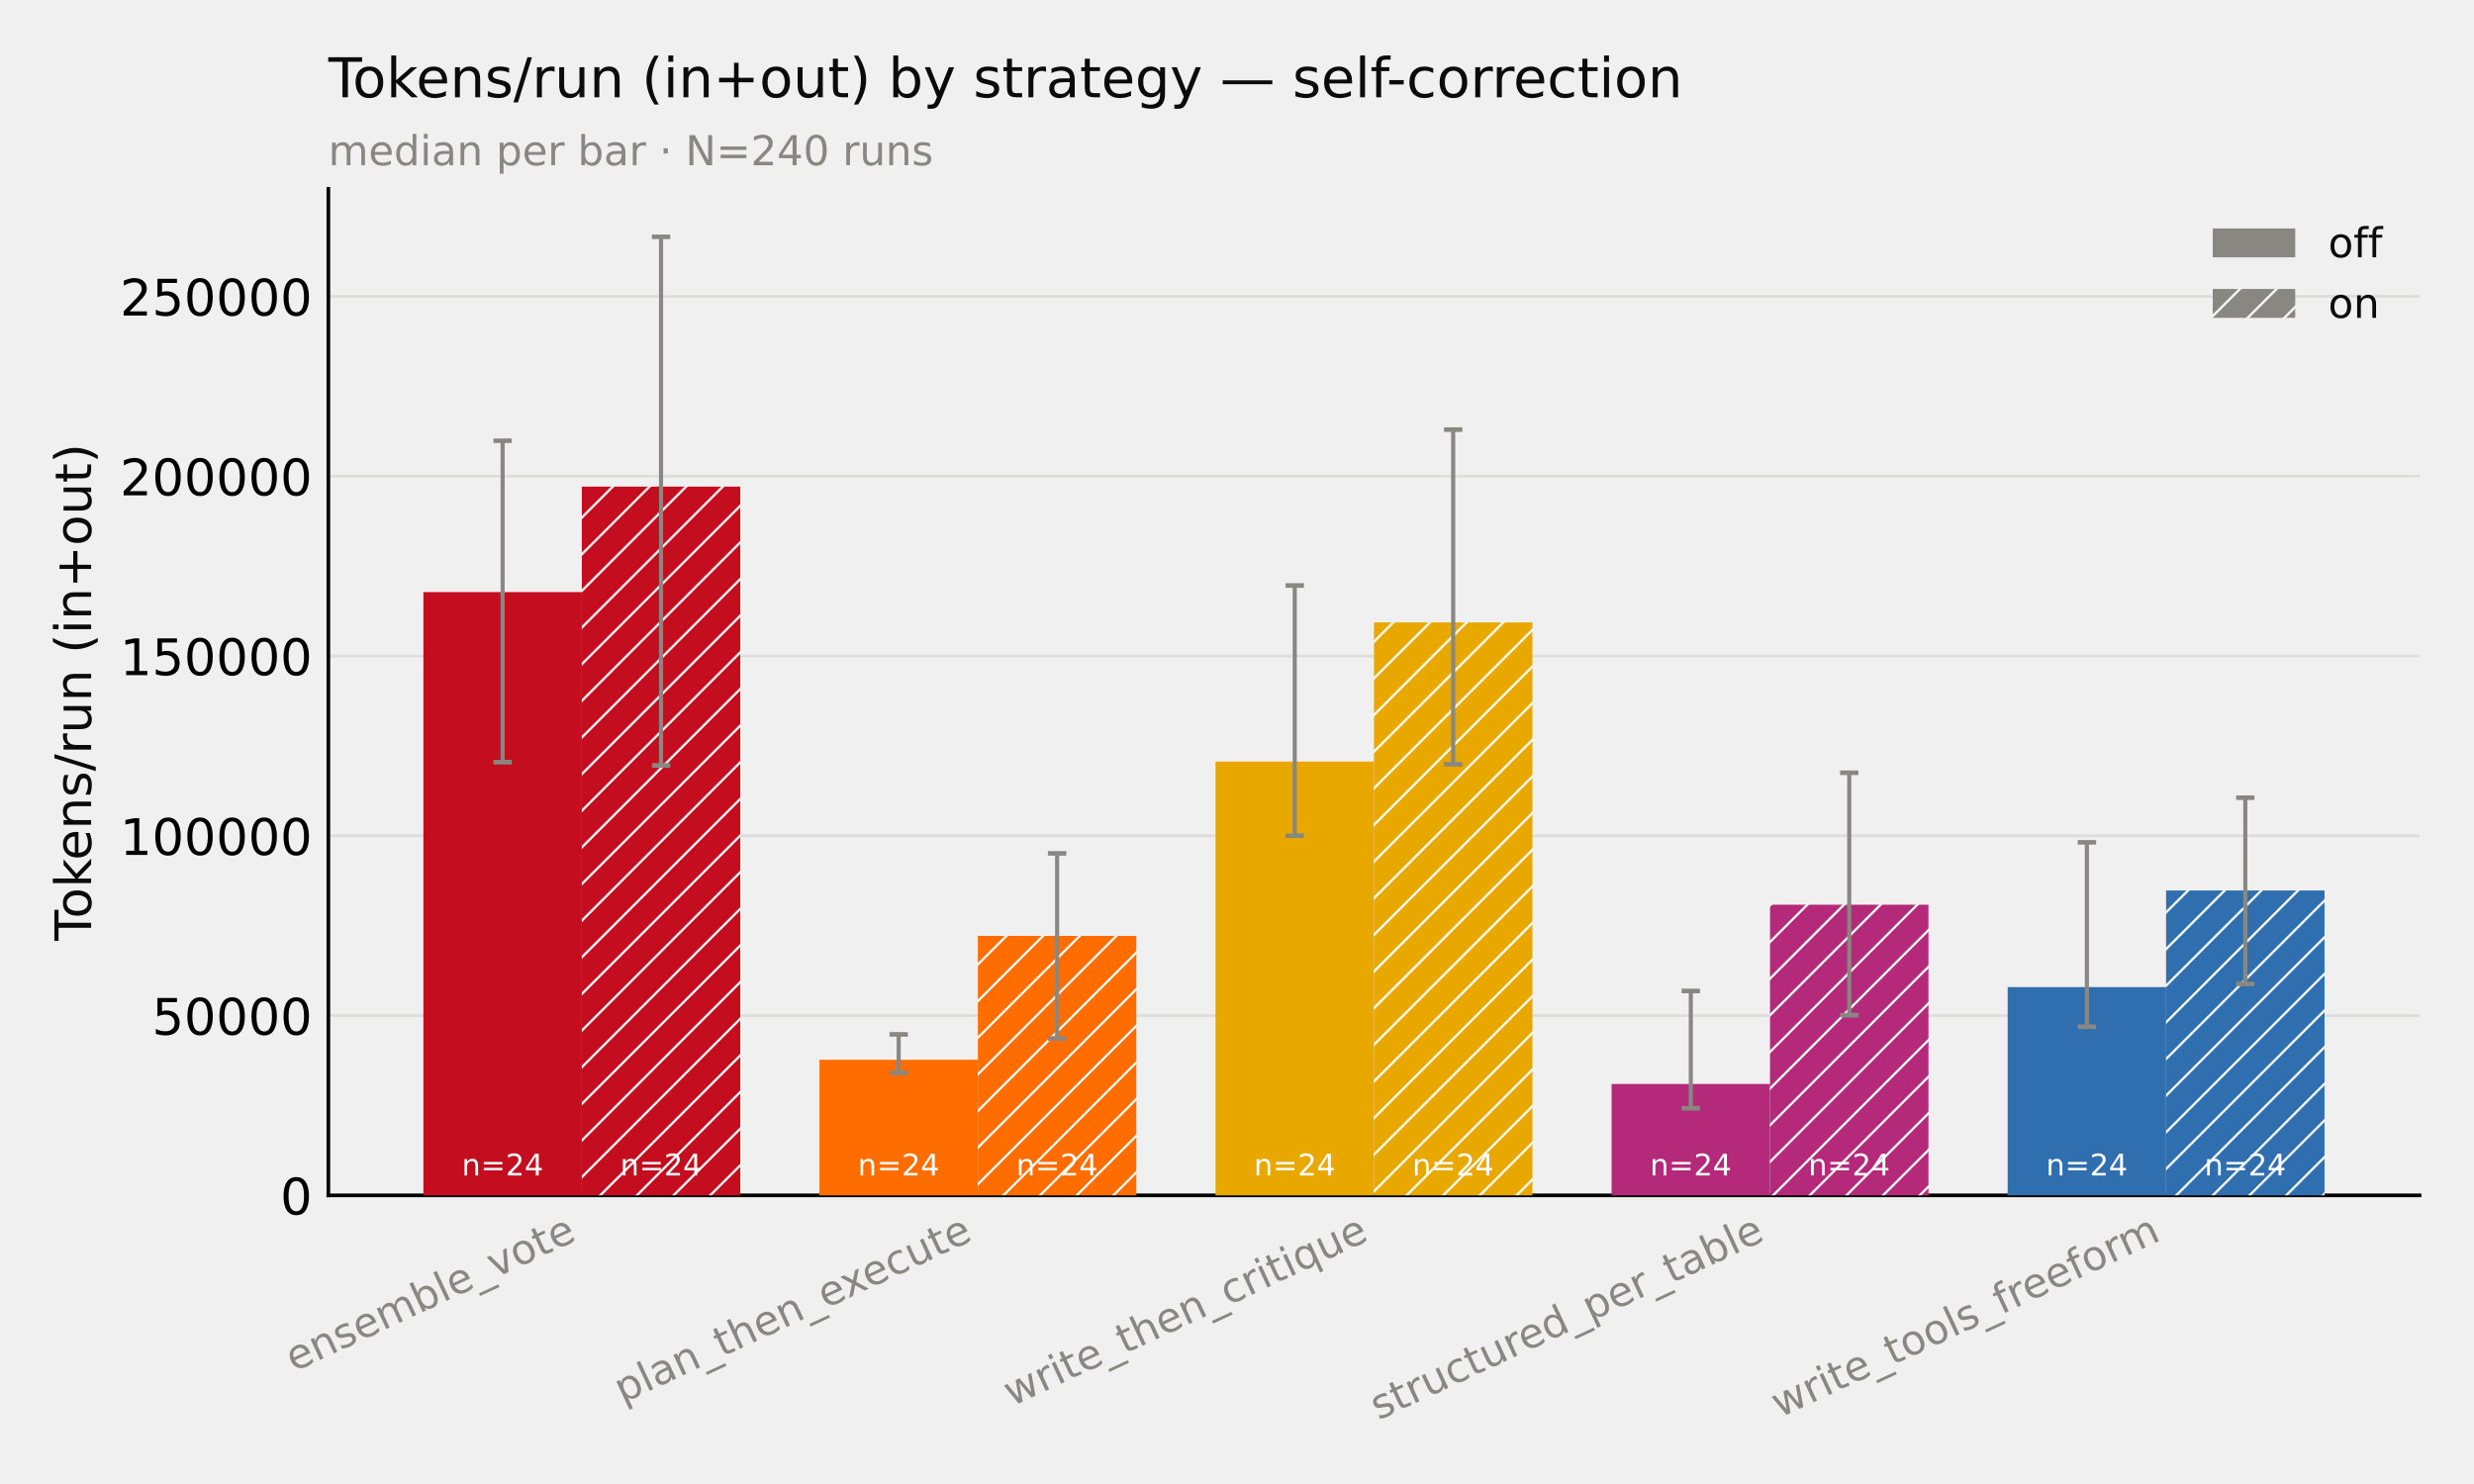
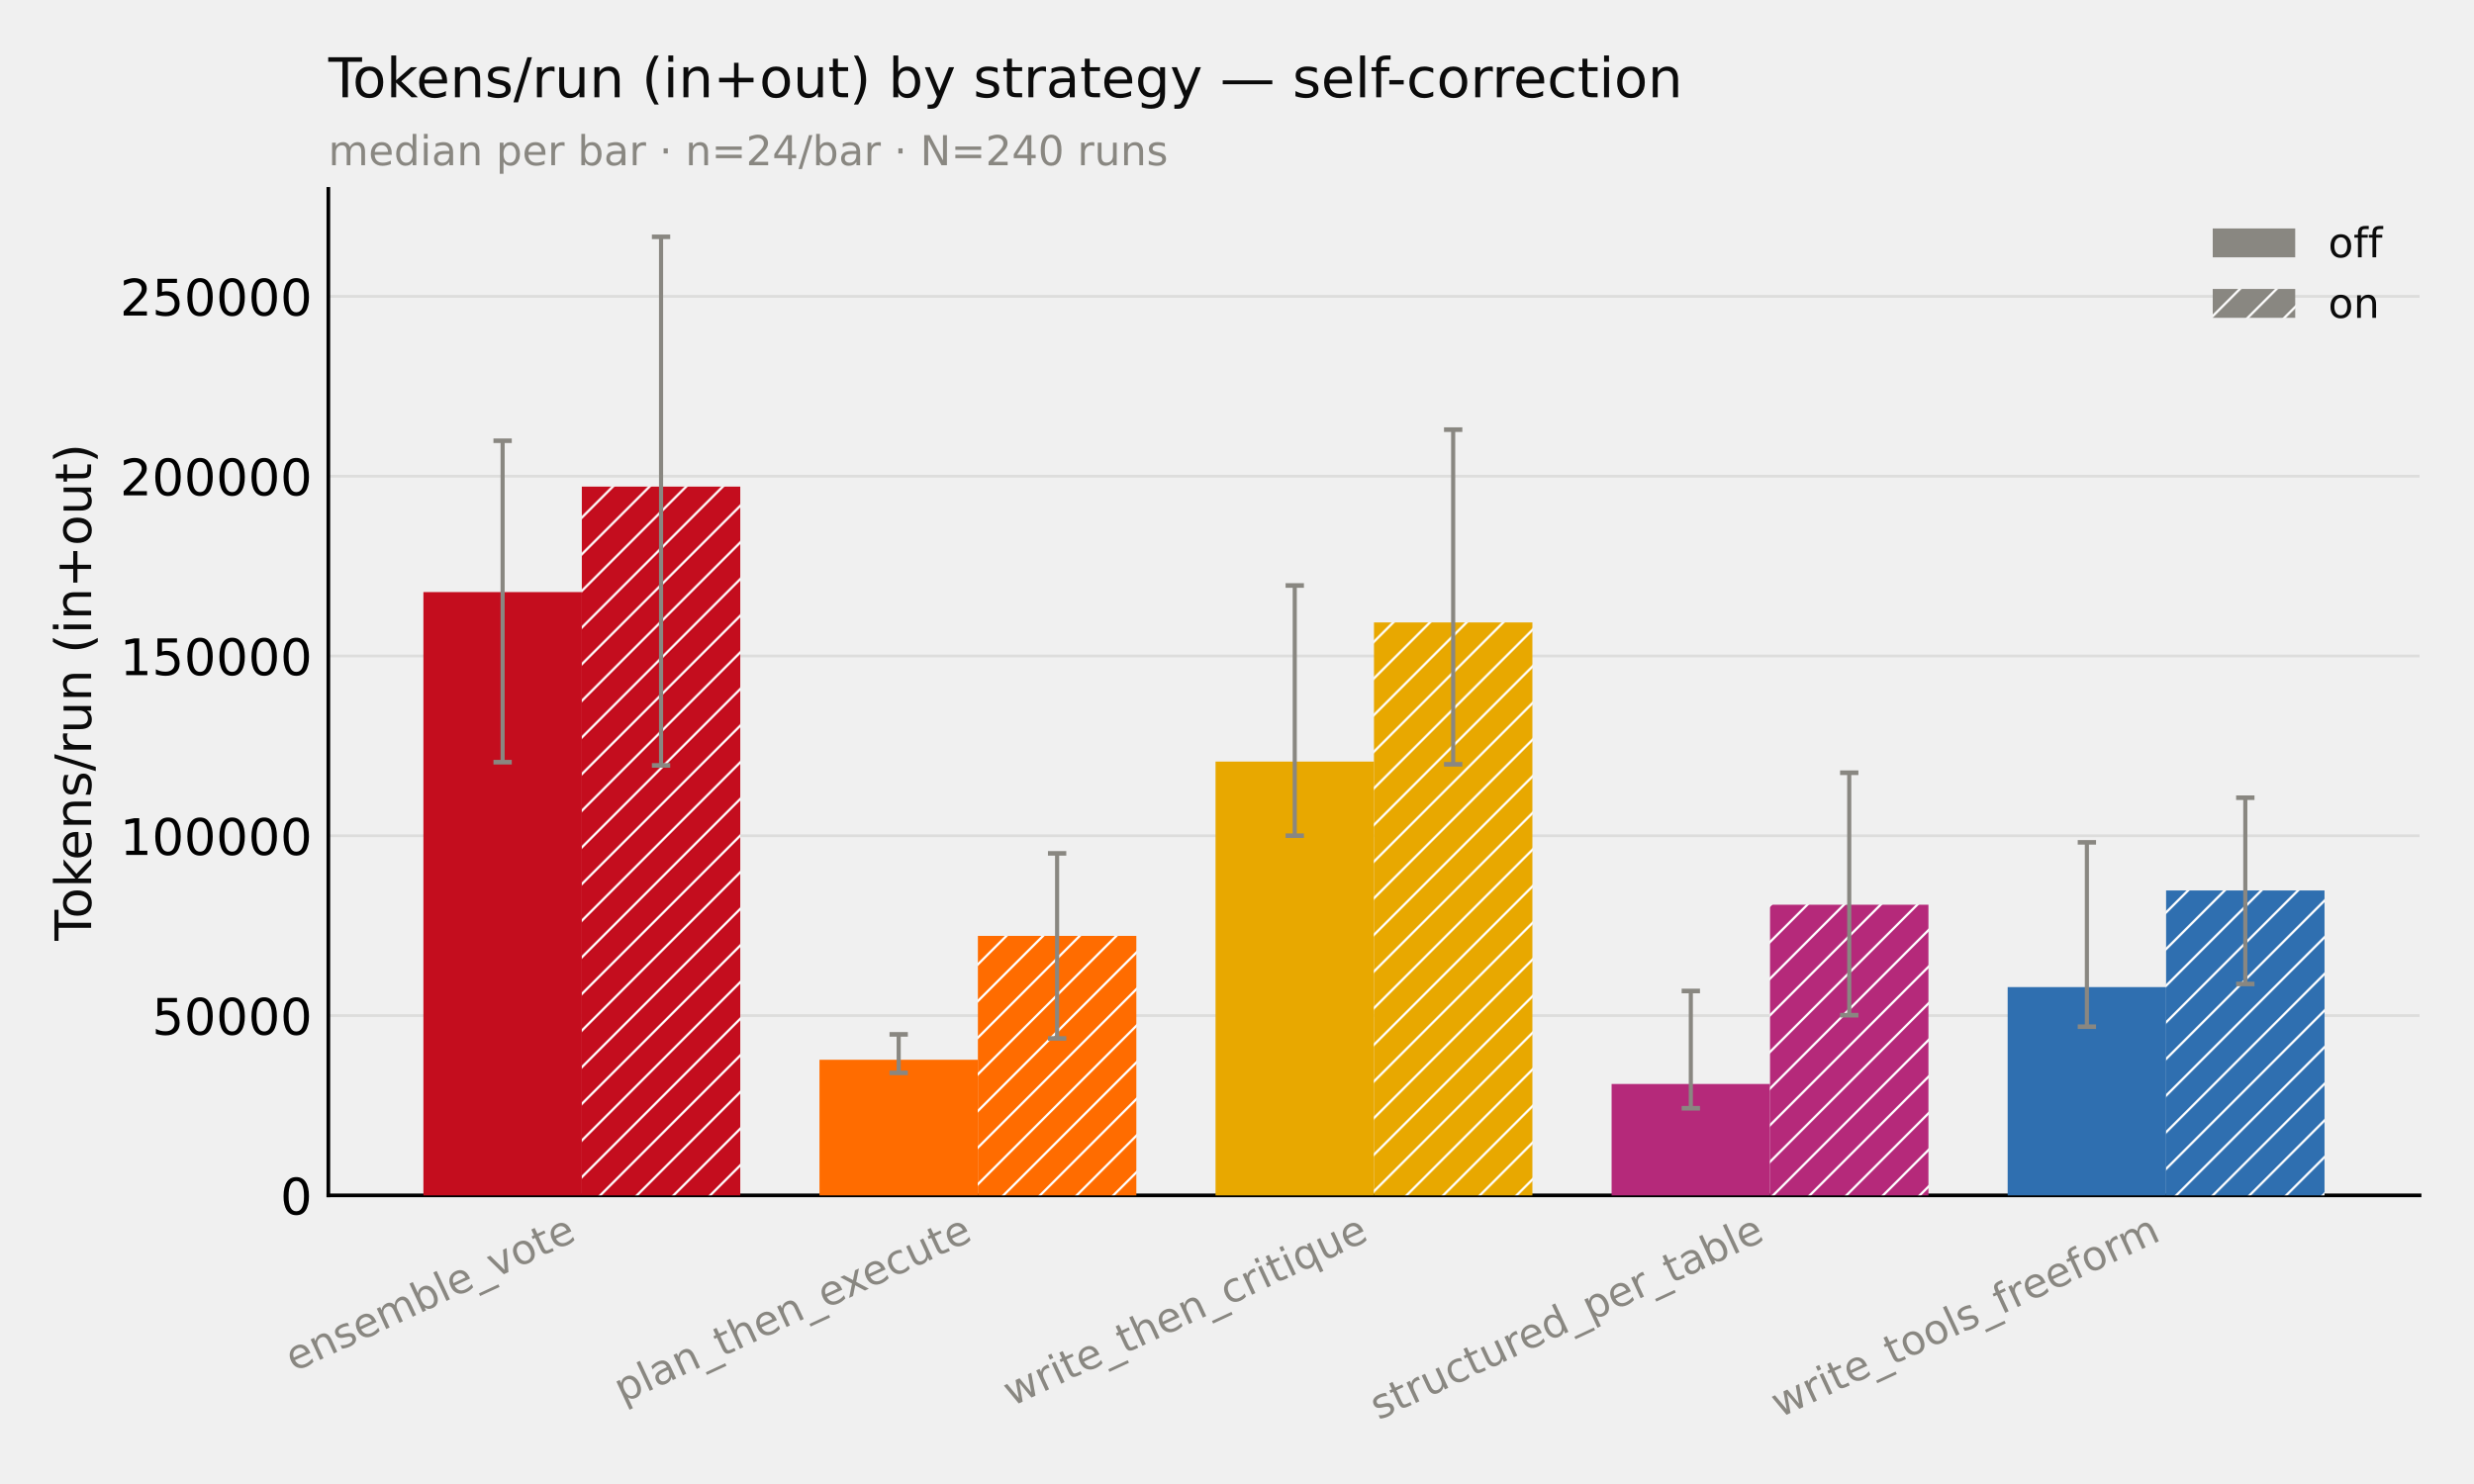
<svg xmlns="http://www.w3.org/2000/svg" xmlns:xlink="http://www.w3.org/1999/xlink" width="540pt" height="324pt" viewBox="0 0 540 324" version="1.1">
  <defs>
    <style type="text/css">*{stroke-linejoin: round; stroke-linecap: butt}</style>
  </defs>
  <g id="figure_1">
    <g id="patch_1">
      <path d="M 0 324  L 540 324  L 540 0  L 0 0  L 0 324  z " style="fill: none" />
    </g>
    <g id="axes_1">
      <g id="patch_2">
        <path d="M 71.67 260.982  L 528.12 260.982  L 528.12 41.24  L 71.67 41.24  L 71.67 260.982  z " style="fill: none" />
      </g>
      <g id="matplotlib.axis_1">
        <g id="xtick_1">
          <g id="line2d_1" />
          <g id="text_1">
            <text style="font-size: 9px; font-family: 'DejaVu Sans', 'Bitstream Vera Sans', 'Computer Modern Sans Serif', 'Lucida Grande', 'Verdana', 'Geneva', 'Lucid', 'Arial', 'Helvetica', 'Avant Garde', sans-serif; fill: #898781" transform="translate(64.12176 299.5812) rotate(-25)">ensemble_vote</text>
          </g>
        </g>
        <g id="xtick_2">
          <g id="line2d_2" />
          <g id="text_2">
            <text style="font-size: 9px; font-family: 'DejaVu Sans', 'Bitstream Vera Sans', 'Computer Modern Sans Serif', 'Lucida Grande', 'Verdana', 'Geneva', 'Lucid', 'Arial', 'Helvetica', 'Avant Garde', sans-serif; fill: #898781" transform="translate(135.8859 306.4289) rotate(-25)">plan_then_execute</text>
          </g>
        </g>
        <g id="xtick_3">
          <g id="line2d_3" />
          <g id="text_3">
            <text style="font-size: 9px; font-family: 'DejaVu Sans', 'Bitstream Vera Sans', 'Computer Modern Sans Serif', 'Lucida Grande', 'Verdana', 'Geneva', 'Lucid', 'Arial', 'Helvetica', 'Avant Garde', sans-serif; fill: #898781" transform="translate(220.8449 307.1236) rotate(-25)">write_then_critique</text>
          </g>
        </g>
        <g id="xtick_4">
          <g id="line2d_4" />
          <g id="text_4">
            <text style="font-size: 9px; font-family: 'DejaVu Sans', 'Bitstream Vera Sans', 'Computer Modern Sans Serif', 'Lucida Grande', 'Verdana', 'Geneva', 'Lucid', 'Arial', 'Helvetica', 'Avant Garde', sans-serif; fill: #898781" transform="translate(300.8919 310.1088) rotate(-25)">structured_per_table</text>
          </g>
        </g>
        <g id="xtick_5">
          <g id="line2d_5" />
          <g id="text_5">
            <text style="font-size: 9px; font-family: 'DejaVu Sans', 'Bitstream Vera Sans', 'Computer Modern Sans Serif', 'Lucida Grande', 'Verdana', 'Geneva', 'Lucid', 'Arial', 'Helvetica', 'Avant Garde', sans-serif; fill: #898781" transform="translate(388.4407 309.5959) rotate(-25)">write_tools_freeform</text>
          </g>
        </g>
      </g>
      <g id="matplotlib.axis_2">
        <g id="ytick_1">
          <g id="line2d_6">
            <path d="M 71.67 260.982  L 528.12 260.982  " clip-path="url(#p19e328ca49)" style="fill: none; stroke: #898781; stroke-opacity: 0.18; stroke-width: 0.6; stroke-linecap: square" />
          </g>
          <g id="line2d_7" />
          <g id="text_6">
            <text style="font-size: 11px; font-family: 'DejaVu Sans', 'Bitstream Vera Sans', 'Computer Modern Sans Serif', 'Lucida Grande', 'Verdana', 'Geneva', 'Lucid', 'Arial', 'Helvetica', 'Avant Garde', sans-serif; text-anchor: end" x="68.17" y="265.161" transform="rotate(-0 68.17 265.1614)">0</text>
          </g>
        </g>
        <g id="ytick_2">
          <g id="line2d_8">
            <path d="M 71.67 221.728  L 528.12 221.728  " clip-path="url(#p19e328ca49)" style="fill: none; stroke: #898781; stroke-opacity: 0.18; stroke-width: 0.6; stroke-linecap: square" />
          </g>
          <g id="line2d_9" />
          <g id="text_7">
            <text style="font-size: 11px; font-family: 'DejaVu Sans', 'Bitstream Vera Sans', 'Computer Modern Sans Serif', 'Lucida Grande', 'Verdana', 'Geneva', 'Lucid', 'Arial', 'Helvetica', 'Avant Garde', sans-serif; text-anchor: end" x="68.17" y="225.907" transform="rotate(-0 68.17 225.9067)">50000</text>
          </g>
        </g>
        <g id="ytick_3">
          <g id="line2d_10">
            <path d="M 71.67 182.473  L 528.12 182.473  " clip-path="url(#p19e328ca49)" style="fill: none; stroke: #898781; stroke-opacity: 0.18; stroke-width: 0.6; stroke-linecap: square" />
          </g>
          <g id="line2d_11" />
          <g id="text_8">
            <text style="font-size: 11px; font-family: 'DejaVu Sans', 'Bitstream Vera Sans', 'Computer Modern Sans Serif', 'Lucida Grande', 'Verdana', 'Geneva', 'Lucid', 'Arial', 'Helvetica', 'Avant Garde', sans-serif; text-anchor: end" x="68.17" y="186.652" transform="rotate(-0 68.17 186.6521)">100000</text>
          </g>
        </g>
        <g id="ytick_4">
          <g id="line2d_12">
            <path d="M 71.67 143.218  L 528.12 143.218  " clip-path="url(#p19e328ca49)" style="fill: none; stroke: #898781; stroke-opacity: 0.18; stroke-width: 0.6; stroke-linecap: square" />
          </g>
          <g id="line2d_13" />
          <g id="text_9">
            <text style="font-size: 11px; font-family: 'DejaVu Sans', 'Bitstream Vera Sans', 'Computer Modern Sans Serif', 'Lucida Grande', 'Verdana', 'Geneva', 'Lucid', 'Arial', 'Helvetica', 'Avant Garde', sans-serif; text-anchor: end" x="68.17" y="147.397" transform="rotate(-0 68.17 147.3974)">150000</text>
          </g>
        </g>
        <g id="ytick_5">
          <g id="line2d_14">
            <path d="M 71.67 103.964  L 528.12 103.964  " clip-path="url(#p19e328ca49)" style="fill: none; stroke: #898781; stroke-opacity: 0.18; stroke-width: 0.6; stroke-linecap: square" />
          </g>
          <g id="line2d_15" />
          <g id="text_10">
            <text style="font-size: 11px; font-family: 'DejaVu Sans', 'Bitstream Vera Sans', 'Computer Modern Sans Serif', 'Lucida Grande', 'Verdana', 'Geneva', 'Lucid', 'Arial', 'Helvetica', 'Avant Garde', sans-serif; text-anchor: end" x="68.17" y="108.143" transform="rotate(-0 68.17 108.1428)">200000</text>
          </g>
        </g>
        <g id="ytick_6">
          <g id="line2d_16">
            <path d="M 71.67 64.709  L 528.12 64.709  " clip-path="url(#p19e328ca49)" style="fill: none; stroke: #898781; stroke-opacity: 0.18; stroke-width: 0.6; stroke-linecap: square" />
          </g>
          <g id="line2d_17" />
          <g id="text_11">
            <text style="font-size: 11px; font-family: 'DejaVu Sans', 'Bitstream Vera Sans', 'Computer Modern Sans Serif', 'Lucida Grande', 'Verdana', 'Geneva', 'Lucid', 'Arial', 'Helvetica', 'Avant Garde', sans-serif; text-anchor: end" x="68.17" y="68.888" transform="rotate(-0 68.17 68.88812)">250000</text>
          </g>
        </g>
        <g id="text_12">
          <text style="font-size: 11px; font-family: 'DejaVu Sans', 'Bitstream Vera Sans', 'Computer Modern Sans Serif', 'Lucida Grande', 'Verdana', 'Geneva', 'Lucid', 'Arial', 'Helvetica', 'Avant Garde', sans-serif; text-anchor: middle; fill: #0b0b0b" x="19.89" y="151.111" transform="rotate(-90 19.88984 151.1111)">Tokens/run (in+out)</text>
        </g>
      </g>
      <g id="patch_3">
        <path d="M 71.67 260.982  L 71.67 41.24  " style="fill: none; stroke: #000000; stroke-width: 0.8; stroke-linejoin: miter; stroke-linecap: square" />
      </g>
      <g id="patch_4">
        <path d="M 71.67 260.982  L 528.12 260.982  " style="fill: none; stroke: #000000; stroke-width: 0.8; stroke-linejoin: miter; stroke-linecap: square" />
      </g>
      <g id="patch_5">
        <path d="M 92.418 260.982  L 126.997 260.982  L 126.997 129.273  L 92.418 129.273  z " clip-path="url(#p19e328ca49)" style="fill: #c40d1e" />
      </g>
      <g id="patch_6">
        <path d="M 178.867 260.982  L 213.446 260.982  L 213.446 231.383  L 178.867 231.383  z " clip-path="url(#p19e328ca49)" style="fill: #ff6c00" />
      </g>
      <g id="patch_7">
        <path d="M 265.315 260.982  L 299.895 260.982  L 299.895 166.278  L 265.315 166.278  z " clip-path="url(#p19e328ca49)" style="fill: #e8a800" />
      </g>
      <g id="patch_8">
        <path d="M 351.764 260.982  L 386.344 260.982  L 386.344 236.664  L 351.764 236.664  z " clip-path="url(#p19e328ca49)" style="fill: #b5297a" />
      </g>
      <g id="patch_9">
        <path d="M 438.213 260.982  L 472.793 260.982  L 472.793 215.505  L 438.213 215.505  z " clip-path="url(#p19e328ca49)" style="fill: #2f6fb0" />
      </g>
      <g id="patch_10">
        <path d="M 126.997 260.982  L 161.577 260.982  L 161.577 106.241  L 126.997 106.241  z " clip-path="url(#p19e328ca49)" style="fill: url(#hc5d1e91f93)" />
      </g>
      <g id="patch_11">
        <path d="M 213.446 260.982  L 248.026 260.982  L 248.026 204.335  L 213.446 204.335  z " clip-path="url(#p19e328ca49)" style="fill: url(#h522214b505)" />
      </g>
      <g id="patch_12">
        <path d="M 299.895 260.982  L 334.475 260.982  L 334.475 135.897  L 299.895 135.897  z " clip-path="url(#p19e328ca49)" style="fill: url(#h5e85e630e4)" />
      </g>
      <g id="patch_13">
        <path d="M 386.344 260.982  L 420.923 260.982  L 420.923 197.525  L 386.344 197.525  z " clip-path="url(#p19e328ca49)" style="fill: url(#hd0d1d40f83)" />
      </g>
      <g id="patch_14">
        <path d="M 472.793 260.982  L 507.372 260.982  L 507.372 194.409  L 472.793 194.409  z " clip-path="url(#p19e328ca49)" style="fill: url(#hb94e1d0dae)" />
      </g>
      <g id="text_13">
-         <text style="font-size: 9px; font-family: 'DejaVu Sans', 'Bitstream Vera Sans', 'Computer Modern Sans Serif', 'Lucida Grande', 'Verdana', 'Geneva', 'Lucid', 'Arial', 'Helvetica', 'Avant Garde', sans-serif; text-anchor: start; fill: #898781" x="71.67" y="36.072" transform="rotate(-0 71.67 36.07215)">median per bar · N=240 runs</text>
+         <text style="font-size: 9px; font-family: 'DejaVu Sans', 'Bitstream Vera Sans', 'Computer Modern Sans Serif', 'Lucida Grande', 'Verdana', 'Geneva', 'Lucid', 'Arial', 'Helvetica', 'Avant Garde', sans-serif; text-anchor: start; fill: #898781" x="71.67" y="36.072" transform="rotate(-0 71.67 36.07215)">median per bar · n=24/bar · N=240 runs</text>
      </g>
      <g id="text_14">
        <text style="font-size: 12px; font-family: 'DejaVu Sans', 'Bitstream Vera Sans', 'Computer Modern Sans Serif', 'Lucida Grande', 'Verdana', 'Geneva', 'Lucid', 'Arial', 'Helvetica', 'Avant Garde', sans-serif; text-anchor: start; fill: #0b0b0b" x="71.67" y="21.24" transform="rotate(-0 71.67 21.24)">Tokens/run (in+out) by strategy — self-correction</text>
      </g>
      <g id="LineCollection_1">
        <path d="M 109.707 166.409  L 109.707 96.229  " clip-path="url(#p19e328ca49)" style="fill: none; stroke: #898781; stroke-width: 0.9" />
        <path d="M 196.156 234.234  L 196.156 225.833  " clip-path="url(#p19e328ca49)" style="fill: none; stroke: #898781; stroke-width: 0.9" />
        <path d="M 282.605 182.454  L 282.605 127.829  " clip-path="url(#p19e328ca49)" style="fill: none; stroke: #898781; stroke-width: 0.9" />
        <path d="M 369.054 241.966  L 369.054 216.357  " clip-path="url(#p19e328ca49)" style="fill: none; stroke: #898781; stroke-width: 0.9" />
        <path d="M 455.503 224.16  L 455.503 183.908  " clip-path="url(#p19e328ca49)" style="fill: none; stroke: #898781; stroke-width: 0.9" />
      </g>
      <g id="line2d_18">
        <defs>
          <path id="m263f5331f5" d="M 2 0  L -2 -0  " style="stroke: #898781" />
        </defs>
        <g clip-path="url(#p19e328ca49)">
          <use xlink:href="#m263f5331f5" x="109.707" y="166.409" style="fill: #1f77b4; stroke: #898781" />
          <use xlink:href="#m263f5331f5" x="196.156" y="234.234" style="fill: #1f77b4; stroke: #898781" />
          <use xlink:href="#m263f5331f5" x="282.605" y="182.454" style="fill: #1f77b4; stroke: #898781" />
          <use xlink:href="#m263f5331f5" x="369.054" y="241.966" style="fill: #1f77b4; stroke: #898781" />
          <use xlink:href="#m263f5331f5" x="455.503" y="224.16" style="fill: #1f77b4; stroke: #898781" />
        </g>
      </g>
      <g id="line2d_19">
        <g clip-path="url(#p19e328ca49)">
          <use xlink:href="#m263f5331f5" x="109.707" y="96.229" style="fill: #1f77b4; stroke: #898781" />
          <use xlink:href="#m263f5331f5" x="196.156" y="225.833" style="fill: #1f77b4; stroke: #898781" />
          <use xlink:href="#m263f5331f5" x="282.605" y="127.829" style="fill: #1f77b4; stroke: #898781" />
          <use xlink:href="#m263f5331f5" x="369.054" y="216.357" style="fill: #1f77b4; stroke: #898781" />
          <use xlink:href="#m263f5331f5" x="455.503" y="183.908" style="fill: #1f77b4; stroke: #898781" />
        </g>
      </g>
      <g id="LineCollection_2">
        <path d="M 144.287 167.115  L 144.287 51.704  " clip-path="url(#p19e328ca49)" style="fill: none; stroke: #898781; stroke-width: 0.9" />
        <path d="M 230.736 226.72  L 230.736 186.317  " clip-path="url(#p19e328ca49)" style="fill: none; stroke: #898781; stroke-width: 0.9" />
        <path d="M 317.185 166.869  L 317.185 93.799  " clip-path="url(#p19e328ca49)" style="fill: none; stroke: #898781; stroke-width: 0.9" />
        <path d="M 403.634 221.644  L 403.634 168.713  " clip-path="url(#p19e328ca49)" style="fill: none; stroke: #898781; stroke-width: 0.9" />
        <path d="M 490.082 214.826  L 490.082 174.161  " clip-path="url(#p19e328ca49)" style="fill: none; stroke: #898781; stroke-width: 0.9" />
      </g>
      <g id="line2d_20">
        <g clip-path="url(#p19e328ca49)">
          <use xlink:href="#m263f5331f5" x="144.287" y="167.115" style="fill: #1f77b4; stroke: #898781" />
          <use xlink:href="#m263f5331f5" x="230.736" y="226.72" style="fill: #1f77b4; stroke: #898781" />
          <use xlink:href="#m263f5331f5" x="317.185" y="166.869" style="fill: #1f77b4; stroke: #898781" />
          <use xlink:href="#m263f5331f5" x="403.634" y="221.644" style="fill: #1f77b4; stroke: #898781" />
          <use xlink:href="#m263f5331f5" x="490.082" y="214.826" style="fill: #1f77b4; stroke: #898781" />
        </g>
      </g>
      <g id="line2d_21">
        <g clip-path="url(#p19e328ca49)">
          <use xlink:href="#m263f5331f5" x="144.287" y="51.704" style="fill: #1f77b4; stroke: #898781" />
          <use xlink:href="#m263f5331f5" x="230.736" y="186.317" style="fill: #1f77b4; stroke: #898781" />
          <use xlink:href="#m263f5331f5" x="317.185" y="93.799" style="fill: #1f77b4; stroke: #898781" />
          <use xlink:href="#m263f5331f5" x="403.634" y="168.713" style="fill: #1f77b4; stroke: #898781" />
          <use xlink:href="#m263f5331f5" x="490.082" y="174.161" style="fill: #1f77b4; stroke: #898781" />
        </g>
      </g>
-       <g id="text_15">
-         <text style="font-size: 6.5px; font-family: 'DejaVu Sans', 'Bitstream Vera Sans', 'Computer Modern Sans Serif', 'Lucida Grande', 'Verdana', 'Geneva', 'Lucid', 'Arial', 'Helvetica', 'Avant Garde', sans-serif; text-anchor: middle; fill: #ffffff" x="109.707" y="256.63" transform="rotate(-0 109.7075 256.6304)">n=24</text>
-       </g>
-       <g id="text_16">
-         <text style="font-size: 6.5px; font-family: 'DejaVu Sans', 'Bitstream Vera Sans', 'Computer Modern Sans Serif', 'Lucida Grande', 'Verdana', 'Geneva', 'Lucid', 'Arial', 'Helvetica', 'Avant Garde', sans-serif; text-anchor: middle; fill: #ffffff" x="196.156" y="256.63" transform="rotate(-0 196.1564 256.6304)">n=24</text>
-       </g>
-       <g id="text_17">
-         <text style="font-size: 6.5px; font-family: 'DejaVu Sans', 'Bitstream Vera Sans', 'Computer Modern Sans Serif', 'Lucida Grande', 'Verdana', 'Geneva', 'Lucid', 'Arial', 'Helvetica', 'Avant Garde', sans-serif; text-anchor: middle; fill: #ffffff" x="282.605" y="256.63" transform="rotate(-0 282.6052 256.6304)">n=24</text>
-       </g>
-       <g id="text_18">
-         <text style="font-size: 6.5px; font-family: 'DejaVu Sans', 'Bitstream Vera Sans', 'Computer Modern Sans Serif', 'Lucida Grande', 'Verdana', 'Geneva', 'Lucid', 'Arial', 'Helvetica', 'Avant Garde', sans-serif; text-anchor: middle; fill: #ffffff" x="369.054" y="256.63" transform="rotate(-0 369.0541 256.6304)">n=24</text>
-       </g>
-       <g id="text_19">
-         <text style="font-size: 6.5px; font-family: 'DejaVu Sans', 'Bitstream Vera Sans', 'Computer Modern Sans Serif', 'Lucida Grande', 'Verdana', 'Geneva', 'Lucid', 'Arial', 'Helvetica', 'Avant Garde', sans-serif; text-anchor: middle; fill: #ffffff" x="455.503" y="256.63" transform="rotate(-0 455.503 256.6304)">n=24</text>
-       </g>
-       <g id="text_20">
-         <text style="font-size: 6.5px; font-family: 'DejaVu Sans', 'Bitstream Vera Sans', 'Computer Modern Sans Serif', 'Lucida Grande', 'Verdana', 'Geneva', 'Lucid', 'Arial', 'Helvetica', 'Avant Garde', sans-serif; text-anchor: middle; fill: #ffffff" x="144.287" y="256.63" transform="rotate(-0 144.287 256.6304)">n=24</text>
-       </g>
-       <g id="text_21">
-         <text style="font-size: 6.5px; font-family: 'DejaVu Sans', 'Bitstream Vera Sans', 'Computer Modern Sans Serif', 'Lucida Grande', 'Verdana', 'Geneva', 'Lucid', 'Arial', 'Helvetica', 'Avant Garde', sans-serif; text-anchor: middle; fill: #ffffff" x="230.736" y="256.63" transform="rotate(-0 230.7359 256.6304)">n=24</text>
-       </g>
-       <g id="text_22">
-         <text style="font-size: 6.5px; font-family: 'DejaVu Sans', 'Bitstream Vera Sans', 'Computer Modern Sans Serif', 'Lucida Grande', 'Verdana', 'Geneva', 'Lucid', 'Arial', 'Helvetica', 'Avant Garde', sans-serif; text-anchor: middle; fill: #ffffff" x="317.185" y="256.63" transform="rotate(-0 317.1848 256.6304)">n=24</text>
-       </g>
-       <g id="text_23">
-         <text style="font-size: 6.5px; font-family: 'DejaVu Sans', 'Bitstream Vera Sans', 'Computer Modern Sans Serif', 'Lucida Grande', 'Verdana', 'Geneva', 'Lucid', 'Arial', 'Helvetica', 'Avant Garde', sans-serif; text-anchor: middle; fill: #ffffff" x="403.634" y="256.63" transform="rotate(-0 403.6336 256.6304)">n=24</text>
-       </g>
-       <g id="text_24">
-         <text style="font-size: 6.5px; font-family: 'DejaVu Sans', 'Bitstream Vera Sans', 'Computer Modern Sans Serif', 'Lucida Grande', 'Verdana', 'Geneva', 'Lucid', 'Arial', 'Helvetica', 'Avant Garde', sans-serif; text-anchor: middle; fill: #ffffff" x="490.082" y="256.63" transform="rotate(-0 490.0825 256.6304)">n=24</text>
-       </g>
      <g id="legend_1">
        <g id="patch_15">
          <path d="M 482.977 56.179  L 500.977 56.179  L 500.977 49.879  L 482.977 49.879  z " style="fill: #898781" />
        </g>
-         <g id="text_25">
+         <g id="text_15">
          <text style="font-size: 9px; font-family: 'DejaVu Sans', 'Bitstream Vera Sans', 'Computer Modern Sans Serif', 'Lucida Grande', 'Verdana', 'Geneva', 'Lucid', 'Arial', 'Helvetica', 'Avant Garde', sans-serif; text-anchor: start; fill: #0b0b0b" x="508.177" y="56.179" transform="rotate(-0 508.1766 56.17859)">off</text>
        </g>
        <g id="patch_16">
          <path d="M 482.977 69.389  L 500.977 69.389  L 500.977 63.089  L 482.977 63.089  z " style="fill: url(#h97066932b5)" />
        </g>
-         <g id="text_26">
+         <g id="text_16">
          <text style="font-size: 9px; font-family: 'DejaVu Sans', 'Bitstream Vera Sans', 'Computer Modern Sans Serif', 'Lucida Grande', 'Verdana', 'Geneva', 'Lucid', 'Arial', 'Helvetica', 'Avant Garde', sans-serif; text-anchor: start; fill: #0b0b0b" x="508.177" y="69.389" transform="rotate(-0 508.1766 69.38891)">on</text>
        </g>
      </g>
    </g>
  </g>
  <defs>
    <clipPath id="p19e328ca49">
      <rect x="71.67" y="41.24" width="456.45" height="219.742" />
    </clipPath>
  </defs>
  <defs>
    <pattern id="hc5d1e91f93" patternUnits="userSpaceOnUse" x="0" y="0" width="72" height="72">
      <rect x="0" y="0" width="73" height="73" fill="#c40d1e" />
      <path d="M -36 36  L 36 -36  M -32 40  L 40 -32  M -28 44  L 44 -28  M -24 48  L 48 -24  M -20 52  L 52 -20  M -16 56  L 56 -16  M -12 60  L 60 -12  M -8 64  L 64 -8  M -4 68  L 68 -4  M 0 72  L 72 0  M 4 76  L 76 4  M 8 80  L 80 8  M 12 84  L 84 12  M 16 88  L 88 16  M 20 92  L 92 20  M 24 96  L 96 24  M 28 100  L 100 28  M 32 104  L 104 32  M 36 108  L 108 36  " style="fill: #ffffff; stroke: #ffffff; stroke-width: 0.5; stroke-linecap: butt; stroke-linejoin: miter" />
    </pattern>
    <pattern id="h522214b505" patternUnits="userSpaceOnUse" x="0" y="0" width="72" height="72">
      <rect x="0" y="0" width="73" height="73" fill="#ff6c00" />
      <path d="M -36 36  L 36 -36  M -32 40  L 40 -32  M -28 44  L 44 -28  M -24 48  L 48 -24  M -20 52  L 52 -20  M -16 56  L 56 -16  M -12 60  L 60 -12  M -8 64  L 64 -8  M -4 68  L 68 -4  M 0 72  L 72 0  M 4 76  L 76 4  M 8 80  L 80 8  M 12 84  L 84 12  M 16 88  L 88 16  M 20 92  L 92 20  M 24 96  L 96 24  M 28 100  L 100 28  M 32 104  L 104 32  M 36 108  L 108 36  " style="fill: #ffffff; stroke: #ffffff; stroke-width: 0.5; stroke-linecap: butt; stroke-linejoin: miter" />
    </pattern>
    <pattern id="h5e85e630e4" patternUnits="userSpaceOnUse" x="0" y="0" width="72" height="72">
      <rect x="0" y="0" width="73" height="73" fill="#e8a800" />
      <path d="M -36 36  L 36 -36  M -32 40  L 40 -32  M -28 44  L 44 -28  M -24 48  L 48 -24  M -20 52  L 52 -20  M -16 56  L 56 -16  M -12 60  L 60 -12  M -8 64  L 64 -8  M -4 68  L 68 -4  M 0 72  L 72 0  M 4 76  L 76 4  M 8 80  L 80 8  M 12 84  L 84 12  M 16 88  L 88 16  M 20 92  L 92 20  M 24 96  L 96 24  M 28 100  L 100 28  M 32 104  L 104 32  M 36 108  L 108 36  " style="fill: #ffffff; stroke: #ffffff; stroke-width: 0.5; stroke-linecap: butt; stroke-linejoin: miter" />
    </pattern>
    <pattern id="hd0d1d40f83" patternUnits="userSpaceOnUse" x="0" y="0" width="72" height="72">
      <rect x="0" y="0" width="73" height="73" fill="#b5297a" />
      <path d="M -36 36  L 36 -36  M -32 40  L 40 -32  M -28 44  L 44 -28  M -24 48  L 48 -24  M -20 52  L 52 -20  M -16 56  L 56 -16  M -12 60  L 60 -12  M -8 64  L 64 -8  M -4 68  L 68 -4  M 0 72  L 72 0  M 4 76  L 76 4  M 8 80  L 80 8  M 12 84  L 84 12  M 16 88  L 88 16  M 20 92  L 92 20  M 24 96  L 96 24  M 28 100  L 100 28  M 32 104  L 104 32  M 36 108  L 108 36  " style="fill: #ffffff; stroke: #ffffff; stroke-width: 0.5; stroke-linecap: butt; stroke-linejoin: miter" />
    </pattern>
    <pattern id="hb94e1d0dae" patternUnits="userSpaceOnUse" x="0" y="0" width="72" height="72">
      <rect x="0" y="0" width="73" height="73" fill="#2f6fb0" />
      <path d="M -36 36  L 36 -36  M -32 40  L 40 -32  M -28 44  L 44 -28  M -24 48  L 48 -24  M -20 52  L 52 -20  M -16 56  L 56 -16  M -12 60  L 60 -12  M -8 64  L 64 -8  M -4 68  L 68 -4  M 0 72  L 72 0  M 4 76  L 76 4  M 8 80  L 80 8  M 12 84  L 84 12  M 16 88  L 88 16  M 20 92  L 92 20  M 24 96  L 96 24  M 28 100  L 100 28  M 32 104  L 104 32  M 36 108  L 108 36  " style="fill: #ffffff; stroke: #ffffff; stroke-width: 0.5; stroke-linecap: butt; stroke-linejoin: miter" />
    </pattern>
    <pattern id="h97066932b5" patternUnits="userSpaceOnUse" x="0" y="0" width="72" height="72">
      <rect x="0" y="0" width="73" height="73" fill="#898781" />
      <path d="M -36 36  L 36 -36  M -32 40  L 40 -32  M -28 44  L 44 -28  M -24 48  L 48 -24  M -20 52  L 52 -20  M -16 56  L 56 -16  M -12 60  L 60 -12  M -8 64  L 64 -8  M -4 68  L 68 -4  M 0 72  L 72 0  M 4 76  L 76 4  M 8 80  L 80 8  M 12 84  L 84 12  M 16 88  L 88 16  M 20 92  L 92 20  M 24 96  L 96 24  M 28 100  L 100 28  M 32 104  L 104 32  M 36 108  L 108 36  " style="fill: #ffffff; stroke: #ffffff; stroke-width: 0.5; stroke-linecap: butt; stroke-linejoin: miter" />
    </pattern>
  </defs>
</svg>
